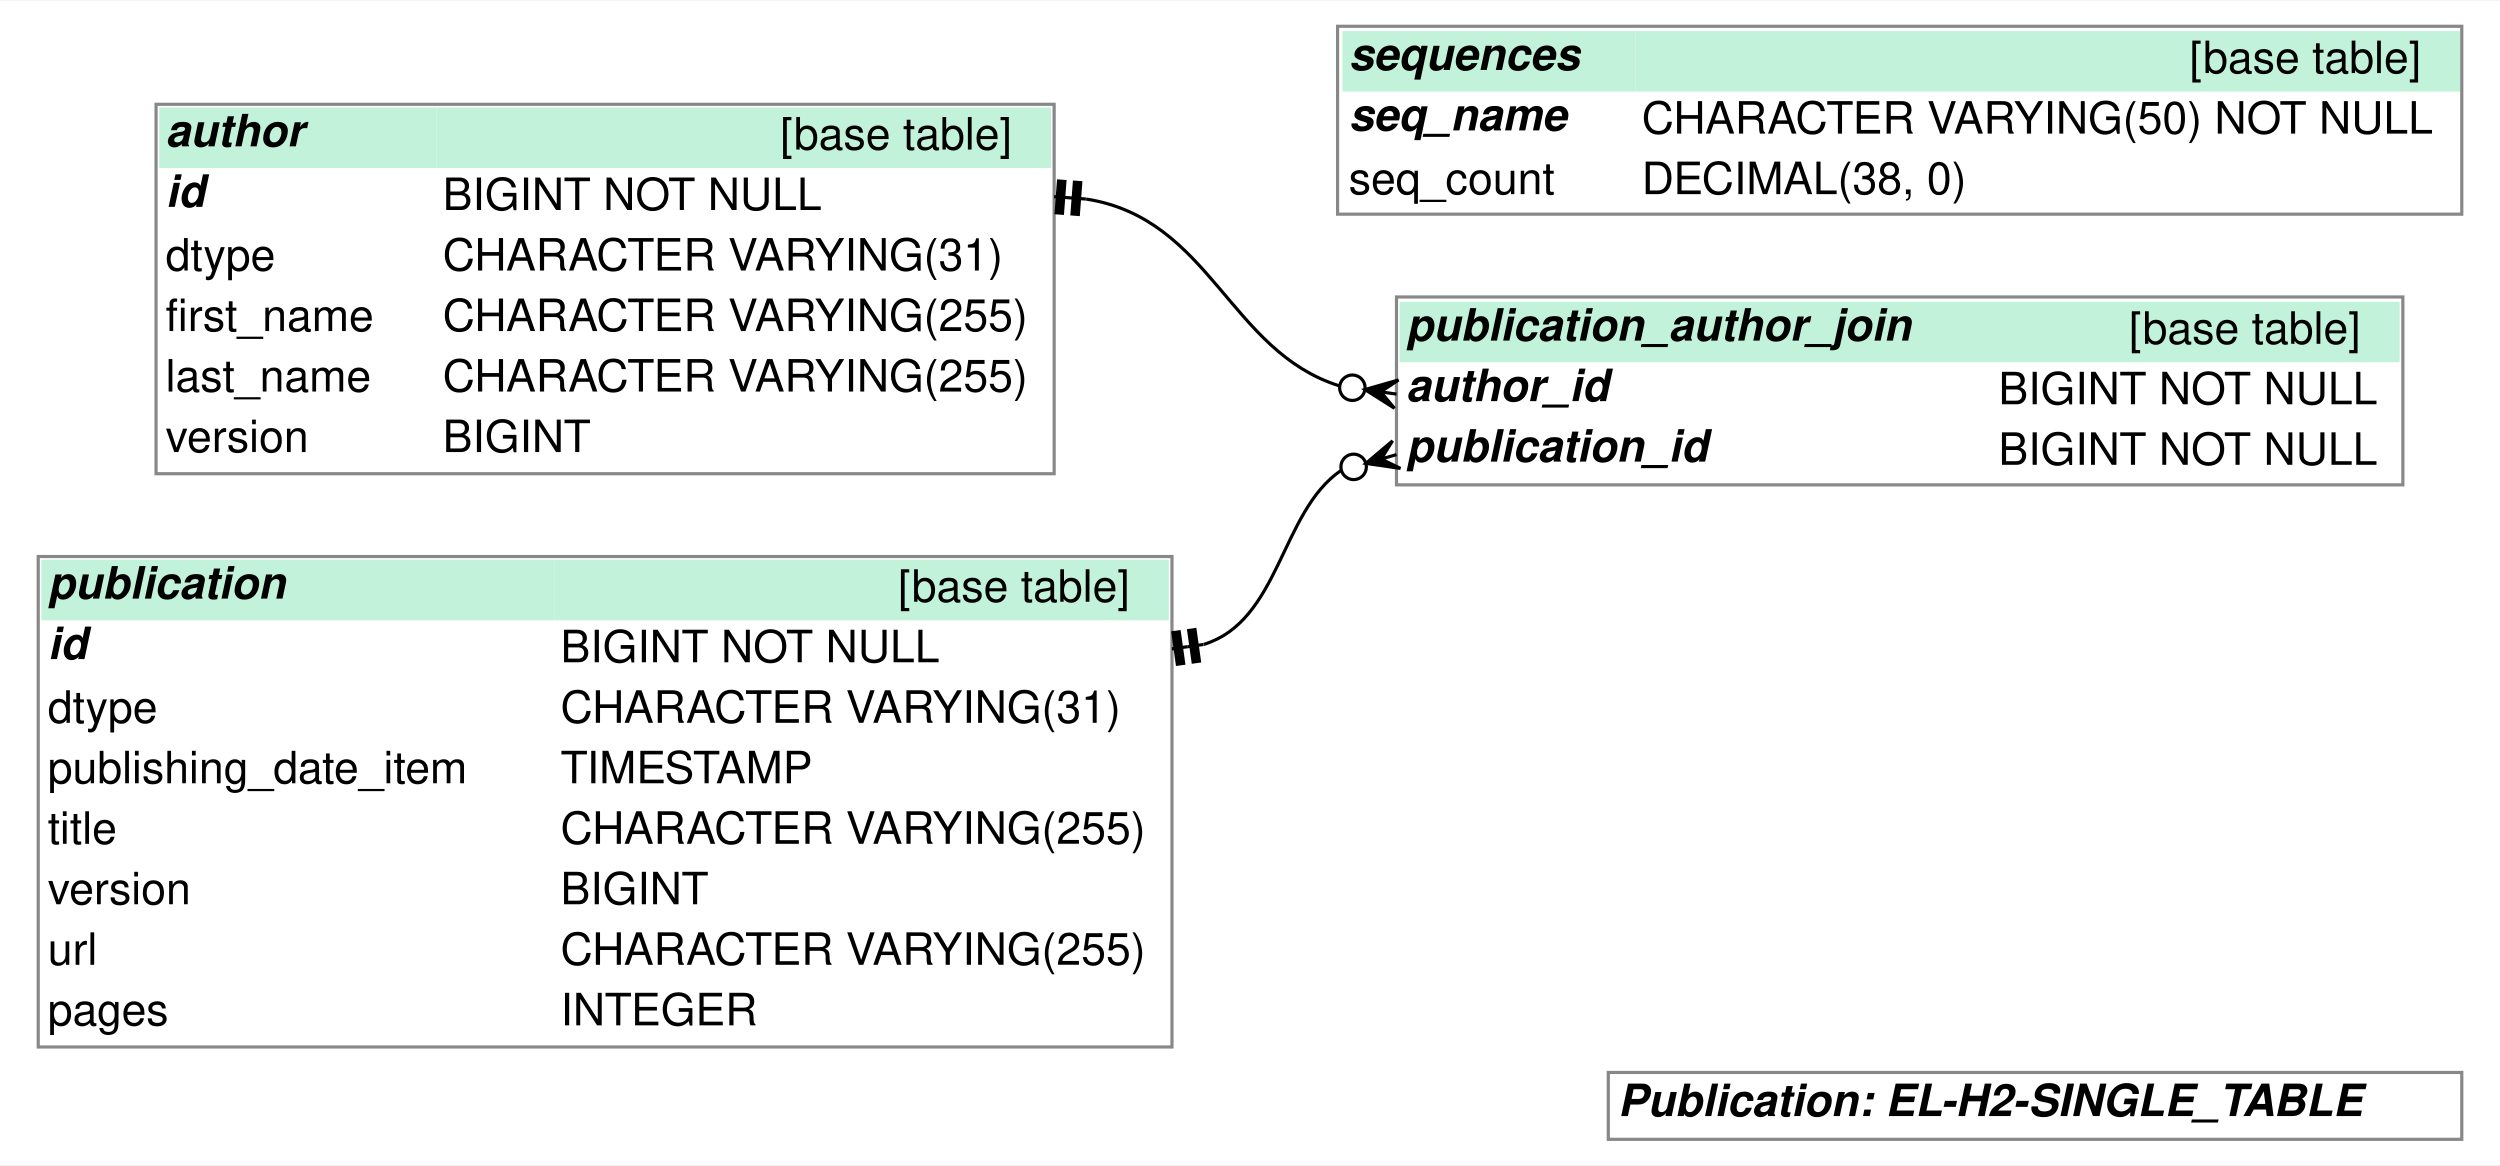
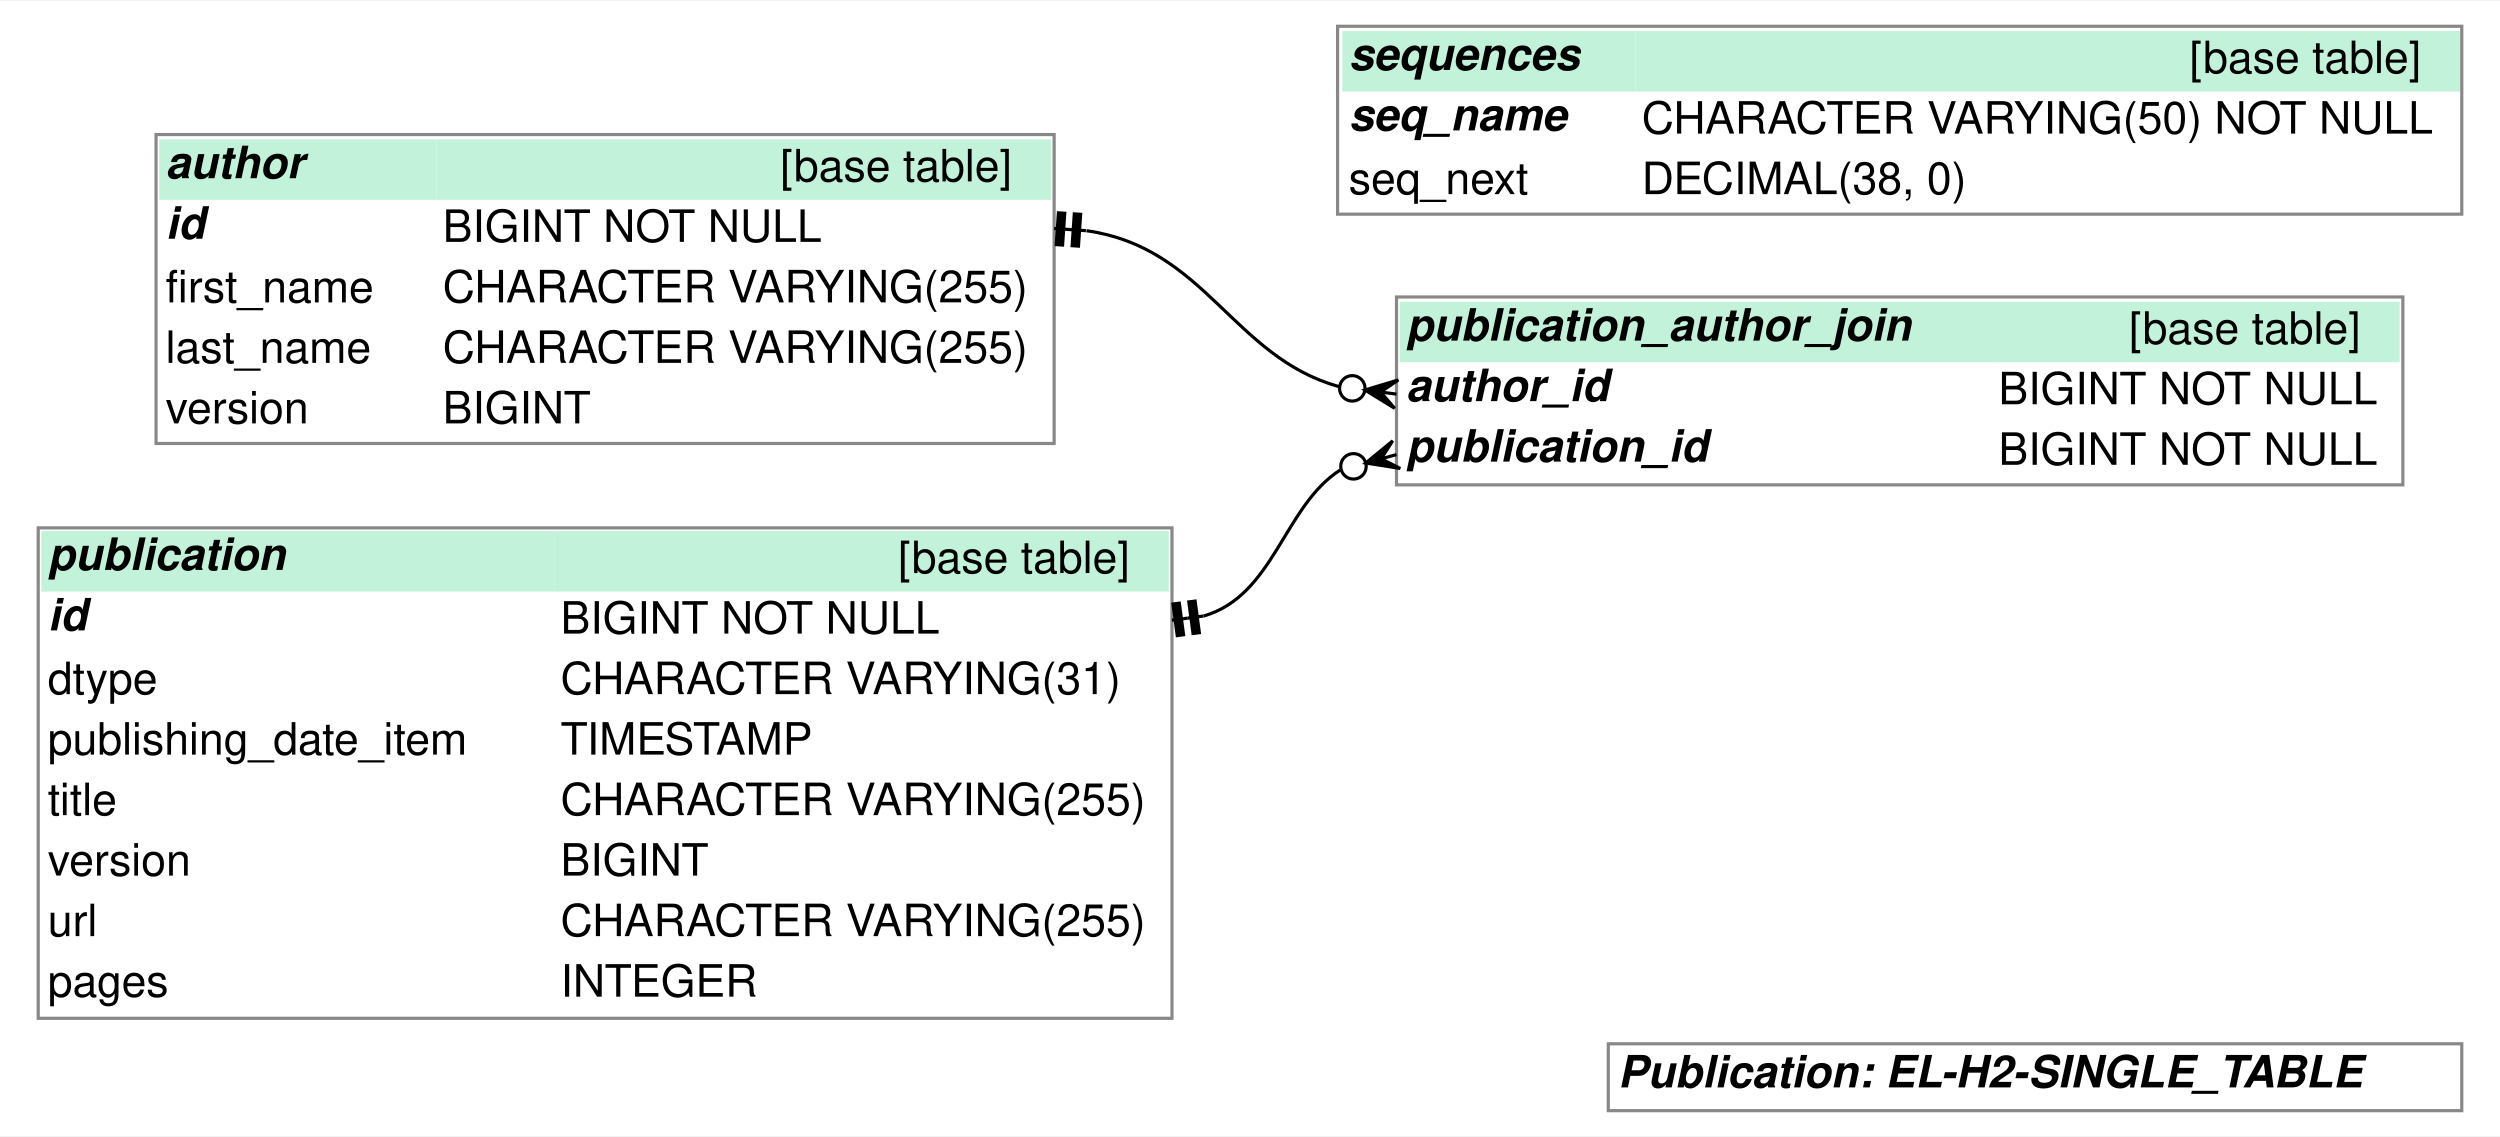
- <svg xmlns="http://www.w3.org/2000/svg" width="785pt" height="366pt" viewBox="0.00 0.00 785.00 365.50">
-   <g id="graph0" class="graph" transform="scale(1 1) rotate(0) translate(4 361.5)">
-     <polygon fill="white" stroke="transparent" points="-4,4 -4,-361.5 781,-361.5 781,4 -4,4" />
+ <svg xmlns="http://www.w3.org/2000/svg" width="785pt" height="357pt" viewBox="0.00 0.00 785.00 356.50">
+   <g id="graph0" class="graph" transform="scale(1 1) rotate(0) translate(4 352.5)">
+     <polygon fill="white" stroke="transparent" points="-4,4 -4,-352.5 781,-352.5 781,4 -4,4" />
    <text text-anchor="start" x="504" y="-11.3" font-family="Helvetica,sans-Serif" font-weight="bold" font-style="italic" font-size="14.00">Publication: EL-H2-SINGLE_TABLE</text>
    <polygon fill="none" stroke="#888888" points="501,-4 501,-25 769,-25 769,-4 501,-4" />
    <g id="node1" class="node">
-       <polygon fill="#c2f2da" stroke="transparent" points="46,-309 46,-328 133,-328 133,-309 46,-309" />
-       <text text-anchor="start" x="48" y="-315.8" font-family="Helvetica,sans-Serif" font-weight="bold" font-style="italic" font-size="14.00">author</text>
-       <polygon fill="#c2f2da" stroke="transparent" points="133,-309 133,-328 326,-328 326,-309 133,-309" />
-       <text text-anchor="start" x="241" y="-314.8" font-family="Helvetica,sans-Serif" font-size="14.00">[base table]</text>
-       <text text-anchor="start" x="48" y="-296.8" font-family="Helvetica,sans-Serif" font-weight="bold" font-style="italic" font-size="14.00">id</text>
-       <text text-anchor="start" x="126" y="-295.8" font-family="Helvetica,sans-Serif" font-size="14.00"> </text>
-       <text text-anchor="start" x="135" y="-295.8" font-family="Helvetica,sans-Serif" font-size="14.00">BIGINT NOT NULL</text>
-       <text text-anchor="start" x="48" y="-276.8" font-family="Helvetica,sans-Serif" font-size="14.00">dtype</text>
+       <polygon fill="#c2f2da" stroke="transparent" points="46,-290 46,-309 133,-309 133,-290 46,-290" />
+       <text text-anchor="start" x="48" y="-296.8" font-family="Helvetica,sans-Serif" font-weight="bold" font-style="italic" font-size="14.00">author</text>
+       <polygon fill="#c2f2da" stroke="transparent" points="133,-290 133,-309 326,-309 326,-290 133,-290" />
+       <text text-anchor="start" x="241" y="-295.8" font-family="Helvetica,sans-Serif" font-size="14.00">[base table]</text>
+       <text text-anchor="start" x="48" y="-277.8" font-family="Helvetica,sans-Serif" font-weight="bold" font-style="italic" font-size="14.00">id</text>
      <text text-anchor="start" x="126" y="-276.8" font-family="Helvetica,sans-Serif" font-size="14.00"> </text>
-       <text text-anchor="start" x="135" y="-276.8" font-family="Helvetica,sans-Serif" font-size="14.00">CHARACTER VARYING(31)</text>
+       <text text-anchor="start" x="135" y="-276.8" font-family="Helvetica,sans-Serif" font-size="14.00">BIGINT NOT NULL</text>
      <text text-anchor="start" x="48" y="-257.8" font-family="Helvetica,sans-Serif" font-size="14.00">first_name</text>
      <text text-anchor="start" x="126" y="-257.8" font-family="Helvetica,sans-Serif" font-size="14.00"> </text>
      <text text-anchor="start" x="135" y="-257.8" font-family="Helvetica,sans-Serif" font-size="14.00">CHARACTER VARYING(255)</text>
      <text text-anchor="start" x="48" y="-238.8" font-family="Helvetica,sans-Serif" font-size="14.00">last_name</text>
      <text text-anchor="start" x="126" y="-238.8" font-family="Helvetica,sans-Serif" font-size="14.00"> </text>
      <text text-anchor="start" x="135" y="-238.8" font-family="Helvetica,sans-Serif" font-size="14.00">CHARACTER VARYING(255)</text>
      <text text-anchor="start" x="48" y="-219.8" font-family="Helvetica,sans-Serif" font-size="14.00">version</text>
      <text text-anchor="start" x="126" y="-219.8" font-family="Helvetica,sans-Serif" font-size="14.00"> </text>
      <text text-anchor="start" x="135" y="-219.8" font-family="Helvetica,sans-Serif" font-size="14.00">BIGINT</text>
-       <polygon fill="none" stroke="#888888" points="45,-213 45,-329 327,-329 327,-213 45,-213" />
+       <polygon fill="none" stroke="#888888" points="45,-213.5 45,-310.5 327,-310.5 327,-213.5 45,-213.5" />
    </g>
    <g id="node2" class="node">
-       <polygon fill="#c2f2da" stroke="transparent" points="435.5,-248 435.5,-267 621.5,-267 621.5,-248 435.5,-248" />
-       <text text-anchor="start" x="437.5" y="-254.8" font-family="Helvetica,sans-Serif" font-weight="bold" font-style="italic" font-size="14.00">publication_author_join</text>
-       <polygon fill="#c2f2da" stroke="transparent" points="621.5,-248 621.5,-267 749.5,-267 749.5,-248 621.5,-248" />
-       <text text-anchor="start" x="664.5" y="-253.8" font-family="Helvetica,sans-Serif" font-size="14.00">[base table]</text>
-       <text text-anchor="start" x="437.5" y="-235.8" font-family="Helvetica,sans-Serif" font-weight="bold" font-style="italic" font-size="14.00">author_id</text>
-       <text text-anchor="start" x="582.5" y="-234.8" font-family="Helvetica,sans-Serif" font-size="14.00"> </text>
-       <text text-anchor="start" x="623.5" y="-234.8" font-family="Helvetica,sans-Serif" font-size="14.00">BIGINT NOT NULL</text>
-       <text text-anchor="start" x="437.5" y="-216.8" font-family="Helvetica,sans-Serif" font-weight="bold" font-style="italic" font-size="14.00">publication_id</text>
-       <text text-anchor="start" x="582.5" y="-215.8" font-family="Helvetica,sans-Serif" font-size="14.00"> </text>
-       <text text-anchor="start" x="623.5" y="-215.8" font-family="Helvetica,sans-Serif" font-size="14.00">BIGINT NOT NULL</text>
-       <polygon fill="none" stroke="#888888" points="434.5,-209.5 434.5,-268.5 750.5,-268.5 750.5,-209.5 434.5,-209.5" />
+       <polygon fill="#c2f2da" stroke="transparent" points="435.5,-239 435.5,-258 621.5,-258 621.5,-239 435.5,-239" />
+       <text text-anchor="start" x="437.5" y="-245.8" font-family="Helvetica,sans-Serif" font-weight="bold" font-style="italic" font-size="14.00">publication_author_join</text>
+       <polygon fill="#c2f2da" stroke="transparent" points="621.5,-239 621.5,-258 749.5,-258 749.5,-239 621.5,-239" />
+       <text text-anchor="start" x="664.5" y="-244.8" font-family="Helvetica,sans-Serif" font-size="14.00">[base table]</text>
+       <text text-anchor="start" x="437.5" y="-226.8" font-family="Helvetica,sans-Serif" font-weight="bold" font-style="italic" font-size="14.00">author_id</text>
+       <text text-anchor="start" x="582.5" y="-225.8" font-family="Helvetica,sans-Serif" font-size="14.00"> </text>
+       <text text-anchor="start" x="623.5" y="-225.8" font-family="Helvetica,sans-Serif" font-size="14.00">BIGINT NOT NULL</text>
+       <text text-anchor="start" x="437.5" y="-207.8" font-family="Helvetica,sans-Serif" font-weight="bold" font-style="italic" font-size="14.00">publication_id</text>
+       <text text-anchor="start" x="582.5" y="-206.8" font-family="Helvetica,sans-Serif" font-size="14.00"> </text>
+       <text text-anchor="start" x="623.5" y="-206.8" font-family="Helvetica,sans-Serif" font-size="14.00">BIGINT NOT NULL</text>
+       <polygon fill="none" stroke="#888888" points="434.5,-200.5 434.5,-259.5 750.5,-259.5 750.5,-200.5 434.5,-200.5" />
    </g>
    <g id="edge1" class="edge">
-       <path fill="none" stroke="black" d="M416.56,-240.59C381.93,-251.45 376.12,-293.12 337.06,-299.25" />
-       <polygon fill="black" stroke="black" points="424.6,-239.43 435.14,-242.45 429.55,-238.71 434.5,-238 434.5,-238 434.5,-238 429.55,-238.71 433.86,-233.55 424.6,-239.43 424.6,-239.43" />
-       <ellipse fill="none" stroke="black" cx="420.64" cy="-240" rx="4" ry="4" />
-       <polygon fill="black" stroke="black" points="328.37,-304.91 327.62,-294.94 329.62,-294.79 330.37,-304.76 328.37,-304.91" />
-       <polyline fill="none" stroke="black" points="327,-300 331.99,-299.63 " />
-       <polygon fill="black" stroke="black" points="333.36,-304.54 332.61,-294.57 334.6,-294.42 335.35,-304.39 333.36,-304.54" />
-       <polyline fill="none" stroke="black" points="331.99,-299.63 336.97,-299.25 " />
+       <path fill="none" stroke="black" d="M416.33,-231.37C383.04,-240.75 374.5,-275.01 337.15,-280.31" />
+       <polygon fill="black" stroke="black" points="424.58,-230.29 435.08,-233.46 429.54,-229.65 434.5,-229 434.5,-229 434.5,-229 429.54,-229.65 433.92,-224.54 424.58,-230.29 424.58,-230.29" />
+       <ellipse fill="none" stroke="black" cx="420.62" cy="-230.81" rx="4" ry="4" />
+       <polygon fill="black" stroke="black" points="328.34,-285.92 327.66,-275.94 329.65,-275.81 330.33,-285.79 328.34,-285.92" />
+       <polyline fill="none" stroke="black" points="327,-281 331.99,-280.66 " />
+       <polygon fill="black" stroke="black" points="333.33,-285.58 332.65,-275.6 334.64,-275.47 335.32,-285.45 333.33,-285.58" />
+       <polyline fill="none" stroke="black" points="331.99,-280.66 336.98,-280.32 " />
    </g>
    <g id="node3" class="node">
      <polygon fill="#c2f2da" stroke="transparent" points="9,-167 9,-186 170,-186 170,-167 9,-167" />
      <text text-anchor="start" x="11" y="-173.8" font-family="Helvetica,sans-Serif" font-weight="bold" font-style="italic" font-size="14.00">publication</text>
      <polygon fill="#c2f2da" stroke="transparent" points="170,-167 170,-186 363,-186 363,-167 170,-167" />
      <text text-anchor="start" x="278" y="-172.8" font-family="Helvetica,sans-Serif" font-size="14.00">[base table]</text>
      <text text-anchor="start" x="11" y="-154.8" font-family="Helvetica,sans-Serif" font-weight="bold" font-style="italic" font-size="14.00">id</text>
      <text text-anchor="start" x="163" y="-153.8" font-family="Helvetica,sans-Serif" font-size="14.00"> </text>
      <text text-anchor="start" x="172" y="-153.8" font-family="Helvetica,sans-Serif" font-size="14.00">BIGINT NOT NULL</text>
      <text text-anchor="start" x="11" y="-134.8" font-family="Helvetica,sans-Serif" font-size="14.00">dtype</text>
      <text text-anchor="start" x="163" y="-134.8" font-family="Helvetica,sans-Serif" font-size="14.00"> </text>
      <text text-anchor="start" x="172" y="-134.8" font-family="Helvetica,sans-Serif" font-size="14.00">CHARACTER VARYING(31)</text>
      <text text-anchor="start" x="11" y="-115.8" font-family="Helvetica,sans-Serif" font-size="14.00">publishing_date_item</text>
      <text text-anchor="start" x="163" y="-115.8" font-family="Helvetica,sans-Serif" font-size="14.00"> </text>
      <text text-anchor="start" x="172" y="-115.8" font-family="Helvetica,sans-Serif" font-size="14.00">TIMESTAMP</text>
      <text text-anchor="start" x="11" y="-96.8" font-family="Helvetica,sans-Serif" font-size="14.00">title</text>
      <text text-anchor="start" x="163" y="-96.8" font-family="Helvetica,sans-Serif" font-size="14.00"> </text>
      <text text-anchor="start" x="172" y="-96.8" font-family="Helvetica,sans-Serif" font-size="14.00">CHARACTER VARYING(255)</text>
      <text text-anchor="start" x="11" y="-77.8" font-family="Helvetica,sans-Serif" font-size="14.00">version</text>
      <text text-anchor="start" x="163" y="-77.8" font-family="Helvetica,sans-Serif" font-size="14.00"> </text>
      <text text-anchor="start" x="172" y="-77.8" font-family="Helvetica,sans-Serif" font-size="14.00">BIGINT</text>
      <text text-anchor="start" x="11" y="-58.8" font-family="Helvetica,sans-Serif" font-size="14.00">url</text>
      <text text-anchor="start" x="163" y="-58.8" font-family="Helvetica,sans-Serif" font-size="14.00"> </text>
      <text text-anchor="start" x="172" y="-58.8" font-family="Helvetica,sans-Serif" font-size="14.00">CHARACTER VARYING(255)</text>
      <text text-anchor="start" x="11" y="-39.8" font-family="Helvetica,sans-Serif" font-size="14.00">pages</text>
      <text text-anchor="start" x="163" y="-39.8" font-family="Helvetica,sans-Serif" font-size="14.00"> </text>
      <text text-anchor="start" x="172" y="-39.8" font-family="Helvetica,sans-Serif" font-size="14.00">INTEGER</text>
      <polygon fill="none" stroke="#888888" points="8,-33 8,-187 364,-187 364,-33 8,-33" />
    </g>
    <g id="edge2" class="edge">
-       <path fill="none" stroke="black" d="M417.05,-214.01C398.08,-201.03 397.91,-166.74 373.97,-159.4" />
-       <polygon fill="black" stroke="black" points="424.89,-216.25 433.26,-223.33 429.69,-217.62 434.5,-219 434.5,-219 434.5,-219 429.69,-217.62 435.74,-214.67 424.89,-216.25 424.89,-216.25" />
-       <ellipse fill="none" stroke="black" cx="421.04" cy="-215.15" rx="4" ry="4" />
-       <polygon fill="black" stroke="black" points="364.3,-163.09 365.68,-153.19 367.67,-153.46 366.28,-163.37 364.3,-163.09" />
-       <polyline fill="none" stroke="black" points="364,-158 368.95,-158.69 " />
-       <polygon fill="black" stroke="black" points="369.25,-163.78 370.64,-153.88 372.62,-154.16 371.23,-164.06 369.25,-163.78" />
-       <polyline fill="none" stroke="black" points="368.95,-158.69 373.9,-159.39 " />
+       <path fill="none" stroke="black" d="M416.87,-205.2C399.06,-193.84 396.15,-165.75 373.94,-159.32" />
+       <polygon fill="black" stroke="black" points="424.85,-207.37 433.32,-214.34 429.68,-208.69 434.5,-210 434.5,-210 434.5,-210 429.68,-208.69 435.68,-205.66 424.85,-207.37 424.85,-207.37" />
+       <ellipse fill="none" stroke="black" cx="420.99" cy="-206.32" rx="4" ry="4" />
+       <polygon fill="black" stroke="black" points="364.33,-163.09 365.65,-153.18 367.63,-153.44 366.31,-163.35 364.33,-163.09" />
+       <polyline fill="none" stroke="black" points="364,-158 368.96,-158.66 " />
+       <polygon fill="black" stroke="black" points="369.29,-163.75 370.61,-153.84 372.59,-154.1 371.27,-164.01 369.29,-163.75" />
+       <polyline fill="none" stroke="black" points="368.96,-158.66 373.91,-159.32 " />
    </g>
    <g id="node4" class="node">
-       <polygon fill="#c2f2da" stroke="transparent" points="417.5,-333 417.5,-352 509.5,-352 509.5,-333 417.5,-333" />
-       <text text-anchor="start" x="419.5" y="-339.8" font-family="Helvetica,sans-Serif" font-weight="bold" font-style="italic" font-size="14.00">sequences</text>
-       <polygon fill="#c2f2da" stroke="transparent" points="509.5,-333 509.5,-352 768.5,-352 768.5,-333 509.5,-333" />
-       <text text-anchor="start" x="683.5" y="-338.8" font-family="Helvetica,sans-Serif" font-size="14.00">[base table]</text>
-       <text text-anchor="start" x="419.5" y="-320.8" font-family="Helvetica,sans-Serif" font-weight="bold" font-style="italic" font-size="14.00">seq_name</text>
-       <text text-anchor="start" x="502.5" y="-319.8" font-family="Helvetica,sans-Serif" font-size="14.00"> </text>
-       <text text-anchor="start" x="511.5" y="-319.8" font-family="Helvetica,sans-Serif" font-size="14.00">CHARACTER VARYING(50) NOT NULL</text>
-       <text text-anchor="start" x="419.5" y="-300.8" font-family="Helvetica,sans-Serif" font-size="14.00">seq_count</text>
-       <text text-anchor="start" x="502.5" y="-300.8" font-family="Helvetica,sans-Serif" font-size="14.00"> </text>
-       <text text-anchor="start" x="511.5" y="-300.8" font-family="Helvetica,sans-Serif" font-size="14.00">DECIMAL(38, 0)</text>
-       <polygon fill="none" stroke="#888888" points="416,-294.5 416,-353.5 769,-353.5 769,-294.5 416,-294.5" />
+       <polygon fill="#c2f2da" stroke="transparent" points="417.5,-324 417.5,-343 509.5,-343 509.5,-324 417.5,-324" />
+       <text text-anchor="start" x="419.5" y="-330.8" font-family="Helvetica,sans-Serif" font-weight="bold" font-style="italic" font-size="14.00">sequences</text>
+       <polygon fill="#c2f2da" stroke="transparent" points="509.5,-324 509.5,-343 768.5,-343 768.5,-324 509.5,-324" />
+       <text text-anchor="start" x="683.5" y="-329.8" font-family="Helvetica,sans-Serif" font-size="14.00">[base table]</text>
+       <text text-anchor="start" x="419.5" y="-311.8" font-family="Helvetica,sans-Serif" font-weight="bold" font-style="italic" font-size="14.00">seq_name</text>
+       <text text-anchor="start" x="502.5" y="-310.8" font-family="Helvetica,sans-Serif" font-size="14.00"> </text>
+       <text text-anchor="start" x="511.5" y="-310.8" font-family="Helvetica,sans-Serif" font-size="14.00">CHARACTER VARYING(50) NOT NULL</text>
+       <text text-anchor="start" x="419.5" y="-291.8" font-family="Helvetica,sans-Serif" font-size="14.00">seq_next</text>
+       <text text-anchor="start" x="502.5" y="-291.8" font-family="Helvetica,sans-Serif" font-size="14.00"> </text>
+       <text text-anchor="start" x="511.5" y="-291.8" font-family="Helvetica,sans-Serif" font-size="14.00">DECIMAL(38, 0)</text>
+       <polygon fill="none" stroke="#888888" points="416,-285.5 416,-344.5 769,-344.5 769,-285.5 416,-285.5" />
    </g>
  </g>
</svg>
